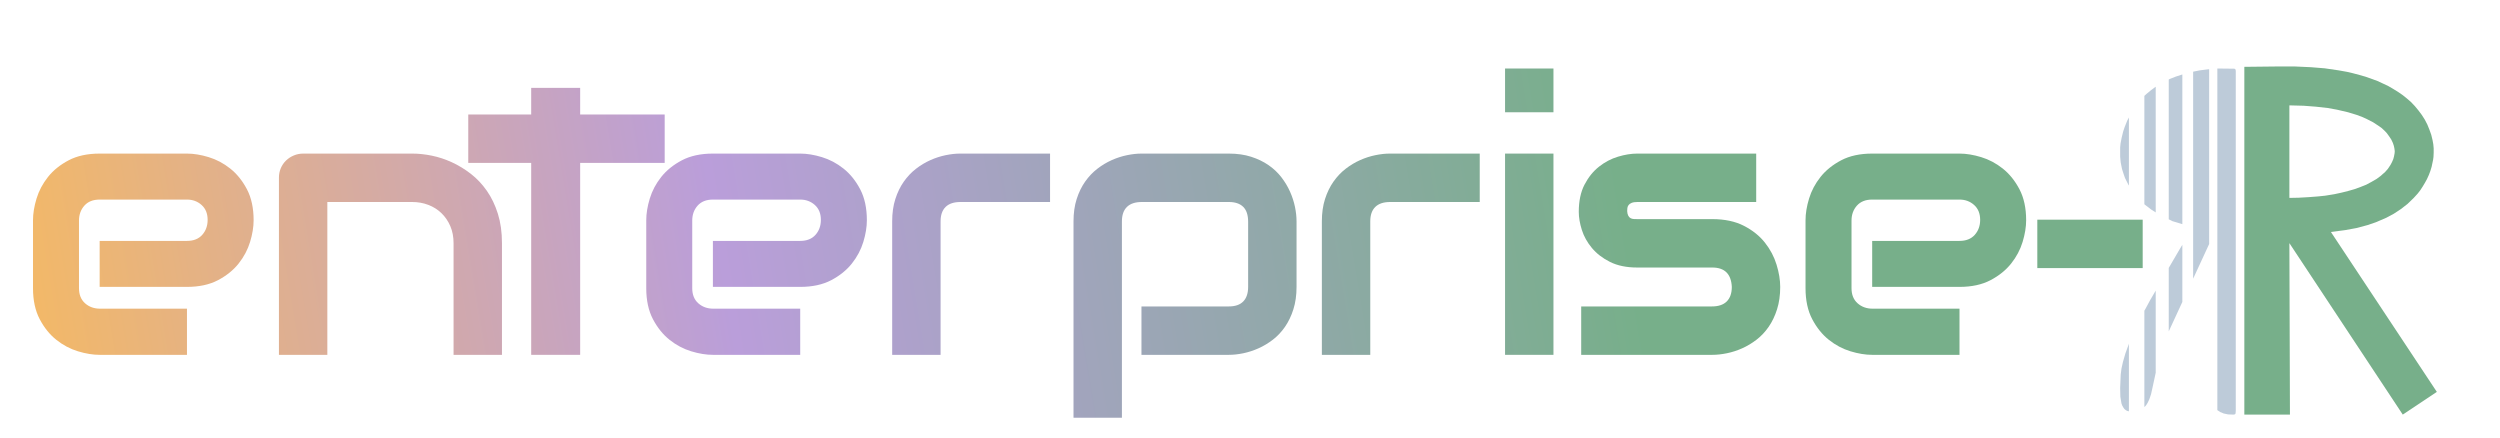
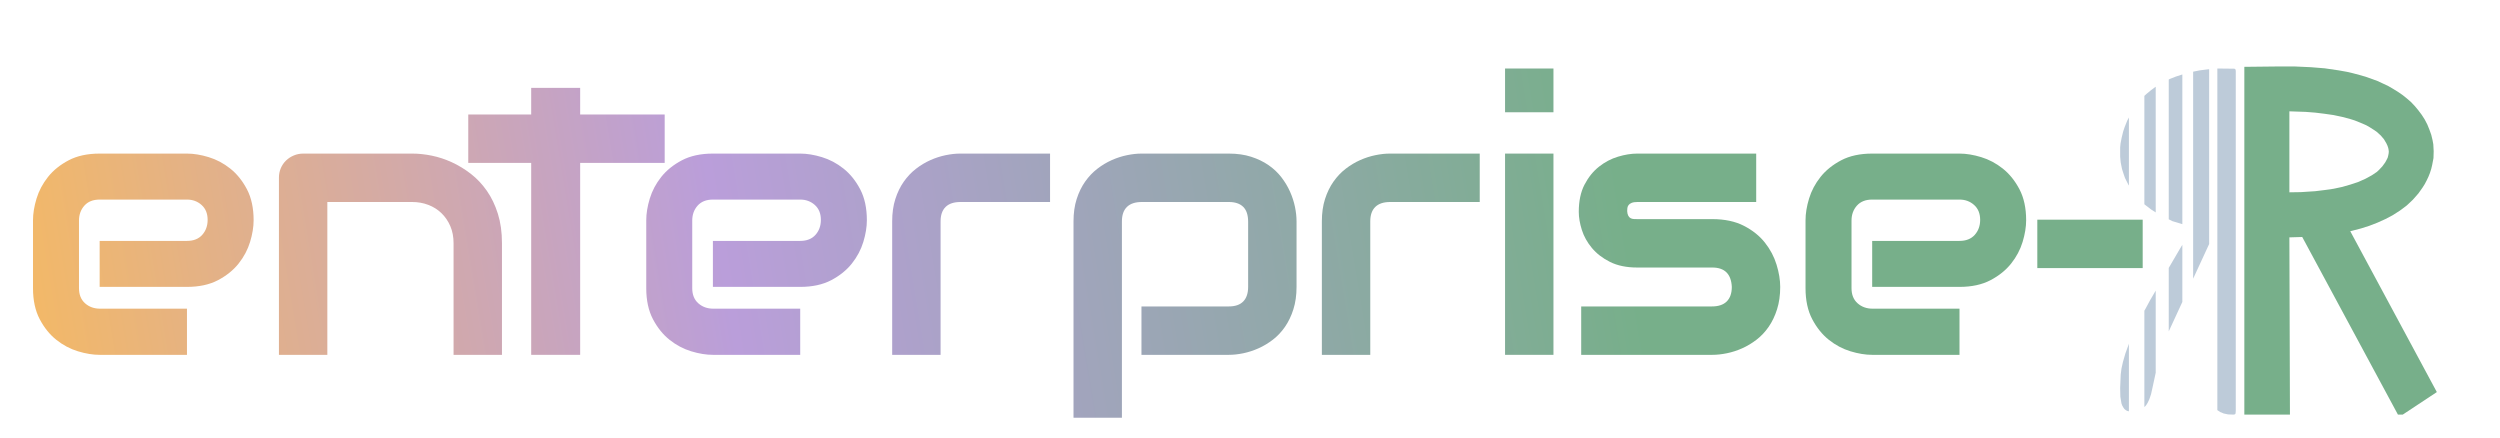
<svg xmlns="http://www.w3.org/2000/svg" viewBox="-94 -1906 13398 2350" width="320" height="56" role="img" aria-label="Enterprise-R">
  <style>
@keyframes k0{0%,37.500%{fill:#BDCBD9}46.250%{fill:#F0A202}62.500%,100%{fill:#BDCBD9}}
@keyframes a0{0%,37.500%{opacity:0}46.250%{opacity:0.9}62.500%,100%{opacity:0}}
.k0{animation:k0 4s ease-in-out infinite}
.a0{animation:a0 4s ease-in-out infinite}
@keyframes k1{0%,45.000%{fill:#BDCBD9}53.750%{fill:#F4B965}70.000%,100%{fill:#BDCBD9}}
@keyframes a1{0%,45.000%{opacity:0}53.750%{opacity:0.9}70.000%,100%{opacity:0}}
.k1{animation:k1 4s ease-in-out infinite}
.a1{animation:a1 4s ease-in-out infinite}
@keyframes k2{0%,52.500%{fill:#BDCBD9}61.250%{fill:#BA9EDA}77.500%,100%{fill:#BDCBD9}}
@keyframes a2{0%,52.500%{opacity:0}61.250%{opacity:0.9}77.500%,100%{opacity:0}}
.k2{animation:k2 4s ease-in-out infinite}
.a2{animation:a2 4s ease-in-out infinite}
@keyframes k3{0%,60.000%{fill:#BDCBD9}68.750%{fill:#77AF8A}85.000%,100%{fill:#BDCBD9}}
@keyframes a3{0%,60.000%{opacity:0}68.750%{opacity:0.9}85.000%,100%{opacity:0}}
.k3{animation:k3 4s ease-in-out infinite}
.a3{animation:a3 4s ease-in-out infinite}
@keyframes k4{0%,67.500%{fill:#BDCBD9}76.250%{fill:#CAD9E7}92.500%,100%{fill:#BDCBD9}}
@keyframes a4{0%,67.500%{opacity:0}76.250%{opacity:0.9}92.500%,100%{opacity:0}}
.k4{animation:k4 4s ease-in-out infinite}
.a4{animation:a4 4s ease-in-out infinite}
@keyframes k5{0%,75.000%{fill:#77AF8A}83.750%{fill:#9ADD6D}100.000%,100%{fill:#77AF8A}}
@keyframes a5{0%,75.000%{opacity:0}83.750%{opacity:0.9}100.000%,100%{opacity:0}}
.k5{animation:k5 4s ease-in-out infinite}
.a5{animation:a5 4s ease-in-out infinite}
</style>
  <defs>
    <filter id="pulse-aura" x="-50%" y="-50%" width="200%" height="200%">
      <feGaussianBlur stdDeviation="80" result="b" />
      <feMerge>
        <feMergeNode in="b" />
        <feMergeNode in="b" />
      </feMerge>
    </filter>
  </defs>
  <defs>
    <linearGradient id="ring-gradient" gradientUnits="userSpaceOnUse" x1="68.00" y1="338.00" x2="11400.00" y2="-1538.00">
      <stop offset="0" stop-color="#F4B965" />
      <stop offset="0.33" stop-color="#BA9EDA" />
      <stop offset="0.75" stop-color="#77AF8A" />
      <stop offset="1" stop-color="#77AF8A" />
    </linearGradient>
  </defs>
  <g id="lockup">
    <g id="word" fill="url(#ring-gradient)">
      <path d="M1253 -723Q1253 -669 1234.0 -606.5Q1215 -544 1172.5 -490.5Q1130 -437 1061.5 -401.0Q993 -365 895 -365H426V-612H895Q948 -612 977.0 -644.5Q1006 -677 1006 -725Q1006 -776 973.5 -805.0Q941 -834 895 -834H426Q373 -834 344.0 -801.5Q315 -769 315 -721V-358Q315 -306 347.5 -277.0Q380 -248 428 -248H895V0H426Q372 0 309.5 -19.0Q247 -38 193.5 -80.5Q140 -123 104.0 -191.5Q68 -260 68 -358V-723Q68 -777 87.0 -839.5Q106 -902 148.5 -955.5Q191 -1009 259.5 -1045.0Q328 -1081 426 -1081H895Q949 -1081 1011.5 -1062.0Q1074 -1043 1127.5 -1000.5Q1181 -958 1217.0 -889.5Q1253 -821 1253 -723Z" />
      <path d="M2587 0H2327V-600Q2327 -651 2309.5 -691.5Q2292 -732 2262.0 -761.0Q2232 -790 2191.5 -805.5Q2151 -821 2104 -821H1649V0H1389V-952Q1389 -979 1399.0 -1002.5Q1409 -1026 1427.0 -1043.5Q1445 -1061 1469.0 -1071.0Q1493 -1081 1520 -1081H2106Q2155 -1081 2209.5 -1070.0Q2264 -1059 2317.5 -1034.5Q2371 -1010 2419.5 -972.5Q2468 -935 2505.5 -881.5Q2543 -828 2565.0 -758.0Q2587 -688 2587 -600Z" />
      <path d="M2744 -1031H2406V-1291H2744V-1434H3007V-1291H3461V-1031H3007V0H2744Z" />
      <path d="M4547 -723Q4547 -669 4528.0 -606.5Q4509 -544 4466.5 -490.5Q4424 -437 4355.5 -401.0Q4287 -365 4189 -365H3720V-612H4189Q4242 -612 4271.0 -644.5Q4300 -677 4300 -725Q4300 -776 4267.5 -805.0Q4235 -834 4189 -834H3720Q3667 -834 3638.0 -801.5Q3609 -769 3609 -721V-358Q3609 -306 3641.5 -277.0Q3674 -248 3722 -248H4189V0H3720Q3666 0 3603.5 -19.0Q3541 -38 3487.5 -80.5Q3434 -123 3398.0 -191.5Q3362 -260 3362 -358V-723Q3362 -777 3381.0 -839.5Q3400 -902 3442.5 -955.5Q3485 -1009 3553.5 -1045.0Q3622 -1081 3720 -1081H4189Q4243 -1081 4305.5 -1062.0Q4368 -1043 4421.5 -1000.5Q4475 -958 4511.0 -889.5Q4547 -821 4547 -723Z" />
      <path d="M5531 -821H5050Q4997 -821 4970.0 -794.5Q4943 -768 4943 -717V0H4683V-717Q4683 -784 4700.0 -837.0Q4717 -890 4745.5 -930.5Q4774 -971 4811.0 -999.5Q4848 -1028 4888.5 -1046.0Q4929 -1064 4970.5 -1072.5Q5012 -1081 5048 -1081H5531Z" />
      <path d="M6855 -365Q6855 -298 6838.0 -244.5Q6821 -191 6793.0 -150.5Q6765 -110 6728.0 -81.5Q6691 -53 6650.5 -35.0Q6610 -17 6569.0 -8.5Q6528 0 6491 0H6022V-260H6491Q6543 -260 6569.0 -287.0Q6595 -314 6595 -365V-715Q6595 -769 6568.5 -795.0Q6542 -821 6491 -821H6024Q5971 -821 5944.0 -794.5Q5917 -768 5917 -717V338H5657V-717Q5657 -784 5674.0 -837.0Q5691 -890 5719.5 -930.5Q5748 -971 5785.0 -999.5Q5822 -1028 5862.5 -1046.0Q5903 -1064 5944.5 -1072.5Q5986 -1081 6022 -1081H6491Q6558 -1081 6611.0 -1064.0Q6664 -1047 6704.5 -1019.0Q6745 -991 6773.5 -954.0Q6802 -917 6820.0 -876.5Q6838 -836 6846.5 -795.0Q6855 -754 6855 -717Z" />
      <path d="M7839 -821H7358Q7305 -821 7278.0 -794.5Q7251 -768 7251 -717V0H6991V-717Q6991 -784 7008.0 -837.0Q7025 -890 7053.5 -930.5Q7082 -971 7119.0 -999.5Q7156 -1028 7196.5 -1046.0Q7237 -1064 7278.5 -1072.5Q7320 -1081 7356 -1081H7839Z" />
      <path d="M8235 -1303H7975V-1538H8235ZM8235 0H7975V-1081H8235Z" />
      <path d="M9453 -365Q9453 -298 9436.0 -244.5Q9419 -191 9391.0 -150.5Q9363 -110 9326.0 -81.5Q9289 -53 9248.5 -35.0Q9208 -17 9166.5 -8.5Q9125 0 9088 0H8384V-260H9086Q9139 -260 9166.0 -287.0Q9193 -314 9193 -365Q9188 -469 9088 -469H8685Q8599 -469 8539.0 -499.0Q8479 -529 8441.5 -574.0Q8404 -619 8387.5 -671.0Q8371 -723 8371 -768Q8371 -855 8402.0 -914.5Q8433 -974 8480.0 -1011.0Q8527 -1048 8582.0 -1064.5Q8637 -1081 8685 -1081H9324V-821H8687Q8667 -821 8655.5 -816.5Q8644 -812 8638.5 -804.5Q8633 -797 8632.0 -788.5Q8631 -780 8631 -772Q8632 -756 8637.0 -747.0Q8642 -738 8649.5 -734.0Q8657 -730 8666.5 -729.5Q8676 -729 8685 -729H9088Q9188 -729 9258.0 -693.0Q9328 -657 9371.0 -602.5Q9414 -548 9433.5 -484.0Q9453 -420 9453 -365Z" />
      <path d="M10774 -723Q10774 -669 10755.0 -606.5Q10736 -544 10693.5 -490.5Q10651 -437 10582.5 -401.0Q10514 -365 10416 -365H9947V-612H10416Q10469 -612 10498.0 -644.5Q10527 -677 10527 -725Q10527 -776 10494.5 -805.0Q10462 -834 10416 -834H9947Q9894 -834 9865.0 -801.5Q9836 -769 9836 -721V-358Q9836 -306 9868.5 -277.0Q9901 -248 9949 -248H10416V0H9947Q9893 0 9830.5 -19.0Q9768 -38 9714.5 -80.5Q9661 -123 9625.0 -191.5Q9589 -260 9589 -358V-723Q9589 -777 9608.0 -839.5Q9627 -902 9669.5 -955.5Q9712 -1009 9780.5 -1045.0Q9849 -1081 9947 -1081H10416Q10470 -1081 10532.5 -1062.0Q10595 -1043 10648.5 -1000.5Q10702 -958 10738.0 -889.5Q10774 -821 10774 -723Z" />
      <path d="M11400 -726V-466H10834V-726Z" />
    </g>
    <g id="logo" transform="translate(-186.00,0)">
      <g id="aura" filter="url(#pulse-aura)">
        <path class="a0" fill="#F0A202" opacity="0" d="M11512 -910 11510 -912 11491 -950 11484 -970 11475 -998 11468 -1033 11465 -1064V-1114L11467 -1135L11473 -1166L11481 -1199L11489 -1223L11503 -1258L11512 -1275ZM11512 303H11510L11502 301L11494 296L11487 290L11481 281L11476 272L11472 261L11466 225L11465 178L11468 106L11472 74L11480 38L11493 -7L11509 -51L11512 -60Z" />
        <path class="a1" fill="#F4B965" opacity="0" d="M11595 -1391 11607 -1402 11630 -1421 11653 -1438 11656 -1440V-765L11631 -781L11596 -808L11595 -809ZM11595 -237 11603 -251 11625 -292 11656 -345V96L11639 175L11631 211L11622 238L11613 257L11605 270L11599 277L11595 280Z" />
        <path class="a2" fill="#BA9EDA" opacity="0" d="M11726 -1479 11732 -1482 11765 -1495 11799 -1506V-702L11746 -718L11726 -728ZM11726 -467 11788 -573 11799 -591V-284L11726 -126Z" />
        <path class="a3" fill="#77AF8A" opacity="0" d="M11857 -1521 11892 -1528 11940 -1534H11943V-595L11942 -593L11857 -409Z" />
        <path class="a4" fill="#96C5CF" opacity="0" d="M12086 300 12085 314 12083 318 12080 320 12073 321 12045 320 12021 315 12002 307 11987 297V-1538H11989L12078 -1537L12083 -1535L12085 -1531L12086 -1525Z" />
-         <path class="a5" fill="#9ADD6D" opacity="0" fill-rule="evenodd" d="M12377 321H12132V-1547L12314 -1549H12402L12490 -1545L12564 -1539L12639 -1528L12684 -1520L12714 -1513L12759 -1501L12789 -1492L12847 -1471L12875 -1458L12903 -1445L12929 -1430L12955 -1414L12980 -1397L13004 -1378L13027 -1358L13048 -1336L13067 -1313L13085 -1289L13101 -1264L13115 -1237L13126 -1210L13136 -1182L13143 -1153L13147 -1131L13149 -1109V-1086L13148 -1063L13146 -1048L13138 -1010L13131 -987L13123 -966L13113 -944L13102 -924L13090 -904L13077 -884L13063 -866L13042 -843L13009 -811L12973 -783L12935 -758L12894 -736L12866 -724L12838 -712L12794 -697L12734 -681L12674 -670L12597 -660L13166 199L12983 321L12374 -600ZM12374 -843 12424 -844 12477 -847 12529 -851 12567 -855 12616 -863 12653 -871 12689 -880 12724 -890 12757 -902 12787 -914 12815 -929 12841 -944 12863 -960 12888 -982 12903 -999 12917 -1020 12925 -1035 12932 -1051 12936 -1066 12939 -1082 12940 -1094 12938 -1109 12935 -1123 12930 -1138 12921 -1157 12911 -1172 12898 -1190 12888 -1201 12870 -1218 12856 -1228 12824 -1249 12787 -1268 12767 -1277 12735 -1289 12689 -1303 12629 -1317 12579 -1326 12516 -1333 12451 -1338 12374 -1340Z" />
+         <path class="a5" fill="#9ADD6D" opacity="0" fill-rule="evenodd" d="M12377 321H12132V-1547L12314 -1549H12402L12490 -1545L12564 -1539L12639 -1528L12684 -1520L12714 -1513L12759 -1501L12789 -1492L12847 -1471L12875 -1458L12903 -1445L12929 -1430L12955 -1414L12980 -1397L13004 -1378L13027 -1358L13048 -1336L13067 -1313L13085 -1289L13101 -1264L13115 -1237L13126 -1210L13136 -1182L13143 -1153L13147 -1131L13149 -1094L13148 -1057L13141 -1020L13136 -999L13129 -977L13121 -957L13111 -936L13101 -917L13089 -898L13067 -867L13037 -833L13004 -802L12968 -775L12929 -750L12889 -729L12847 -710L12803 -693L12759 -679L12701 -664L13166 200L12983 321H12957L12443 -633L12374 -631ZM12374 -873 12436 -874 12513 -879 12562 -885 12611 -892 12658 -902 12703 -915 12745 -929 12783 -946 12816 -964 12843 -982 12854 -992 12873 -1012 12889 -1034 12896 -1047 12902 -1059 12905 -1071 12907 -1081 12908 -1091 12907 -1101 12905 -1111 12901 -1123 12895 -1136 12882 -1158 12865 -1178 12843 -1198 12830 -1207 12800 -1226 12783 -1235 12755 -1247 12725 -1259 12703 -1266 12658 -1278 12611 -1288 12562 -1295 12513 -1301 12462 -1305 12374 -1308Z" />
      </g>
-       <path id="r-sage" class="k5" fill="#77AF8A" fill-rule="evenodd" d="M12377 321H12132V-1547L12314 -1549H12402L12490 -1545L12564 -1539L12639 -1528L12684 -1520L12714 -1513L12759 -1501L12789 -1492L12847 -1471L12875 -1458L12903 -1445L12929 -1430L12955 -1414L12980 -1397L13004 -1378L13027 -1358L13048 -1336L13067 -1313L13085 -1289L13101 -1264L13115 -1237L13126 -1210L13136 -1182L13143 -1153L13147 -1131L13149 -1109V-1086L13148 -1063L13146 -1048L13138 -1010L13131 -987L13123 -966L13113 -944L13102 -924L13090 -904L13077 -884L13063 -866L13042 -843L13009 -811L12973 -783L12935 -758L12894 -736L12866 -724L12838 -712L12794 -697L12734 -681L12674 -670L12597 -660L13166 199L12983 321L12374 -600ZM12374 -843 12424 -844 12477 -847 12529 -851 12567 -855 12616 -863 12653 -871 12689 -880 12724 -890 12757 -902 12787 -914 12815 -929 12841 -944 12863 -960 12888 -982 12903 -999 12917 -1020 12925 -1035 12932 -1051 12936 -1066 12939 -1082 12940 -1094 12938 -1109 12935 -1123 12930 -1138 12921 -1157 12911 -1172 12898 -1190 12888 -1201 12870 -1218 12856 -1228 12824 -1249 12787 -1268 12767 -1277 12735 -1289 12689 -1303 12629 -1317 12579 -1326 12516 -1333 12451 -1338 12374 -1340Z" />
+       <path id="r-sage" class="k5" fill="#77AF8A" fill-rule="evenodd" d="M12377 321H12132V-1547L12314 -1549H12402L12490 -1545L12564 -1539L12639 -1528L12684 -1520L12714 -1513L12759 -1501L12789 -1492L12847 -1471L12875 -1458L12903 -1445L12929 -1430L12955 -1414L12980 -1397L13004 -1378L13027 -1358L13048 -1336L13067 -1313L13085 -1289L13101 -1264L13115 -1237L13126 -1210L13136 -1182L13143 -1153L13147 -1131L13149 -1094L13148 -1057L13141 -1020L13136 -999L13129 -977L13121 -957L13111 -936L13101 -917L13089 -898L13067 -867L13037 -833L13004 -802L12968 -775L12929 -750L12889 -729L12847 -710L12803 -693L12759 -679L12701 -664L13166 200L12983 321H12957L12443 -633L12374 -631ZM12374 -873 12436 -874 12513 -879 12562 -885 12611 -892 12658 -902 12703 -915 12745 -929 12783 -946 12816 -964 12843 -982 12854 -992 12873 -1012 12889 -1034 12896 -1047 12902 -1059 12905 -1071 12907 -1081 12908 -1091 12907 -1101 12905 -1111 12901 -1123 12895 -1136 12882 -1158 12865 -1178 12843 -1198 12830 -1207 12800 -1226 12783 -1235 12755 -1247 12725 -1259 12703 -1266 12658 -1278 12611 -1288 12562 -1295 12513 -1301 12462 -1305 12374 -1308Z" />
      <g id="ship-trail">
        <path class="k0" fill="#BDCBD9" d="M11512 -910 11510 -912 11491 -950 11484 -970 11475 -998 11468 -1033 11465 -1064V-1114L11467 -1135L11473 -1166L11481 -1199L11489 -1223L11503 -1258L11512 -1275ZM11512 303H11510L11502 301L11494 296L11487 290L11481 281L11476 272L11472 261L11466 225L11465 178L11468 106L11472 74L11480 38L11493 -7L11509 -51L11512 -60Z" />
        <path class="k1" fill="#BDCBD9" d="M11595 -1391 11607 -1402 11630 -1421 11653 -1438 11656 -1440V-765L11631 -781L11596 -808L11595 -809ZM11595 -237 11603 -251 11625 -292 11656 -345V96L11639 175L11631 211L11622 238L11613 257L11605 270L11599 277L11595 280Z" />
        <path class="k2" fill="#BDCBD9" d="M11726 -1479 11732 -1482 11765 -1495 11799 -1506V-702L11746 -718L11726 -728ZM11726 -467 11788 -573 11799 -591V-284L11726 -126Z" />
        <path class="k3" fill="#BDCBD9" d="M11857 -1521 11892 -1528 11940 -1534H11943V-595L11942 -593L11857 -409Z" />
        <path class="k4" fill="#BDCBD9" d="M12086 300 12085 314 12083 318 12080 320 12073 321 12045 320 12021 315 12002 307 11987 297V-1538H11989L12078 -1537L12083 -1535L12085 -1531L12086 -1525Z" />
      </g>
    </g>
  </g>
</svg>
